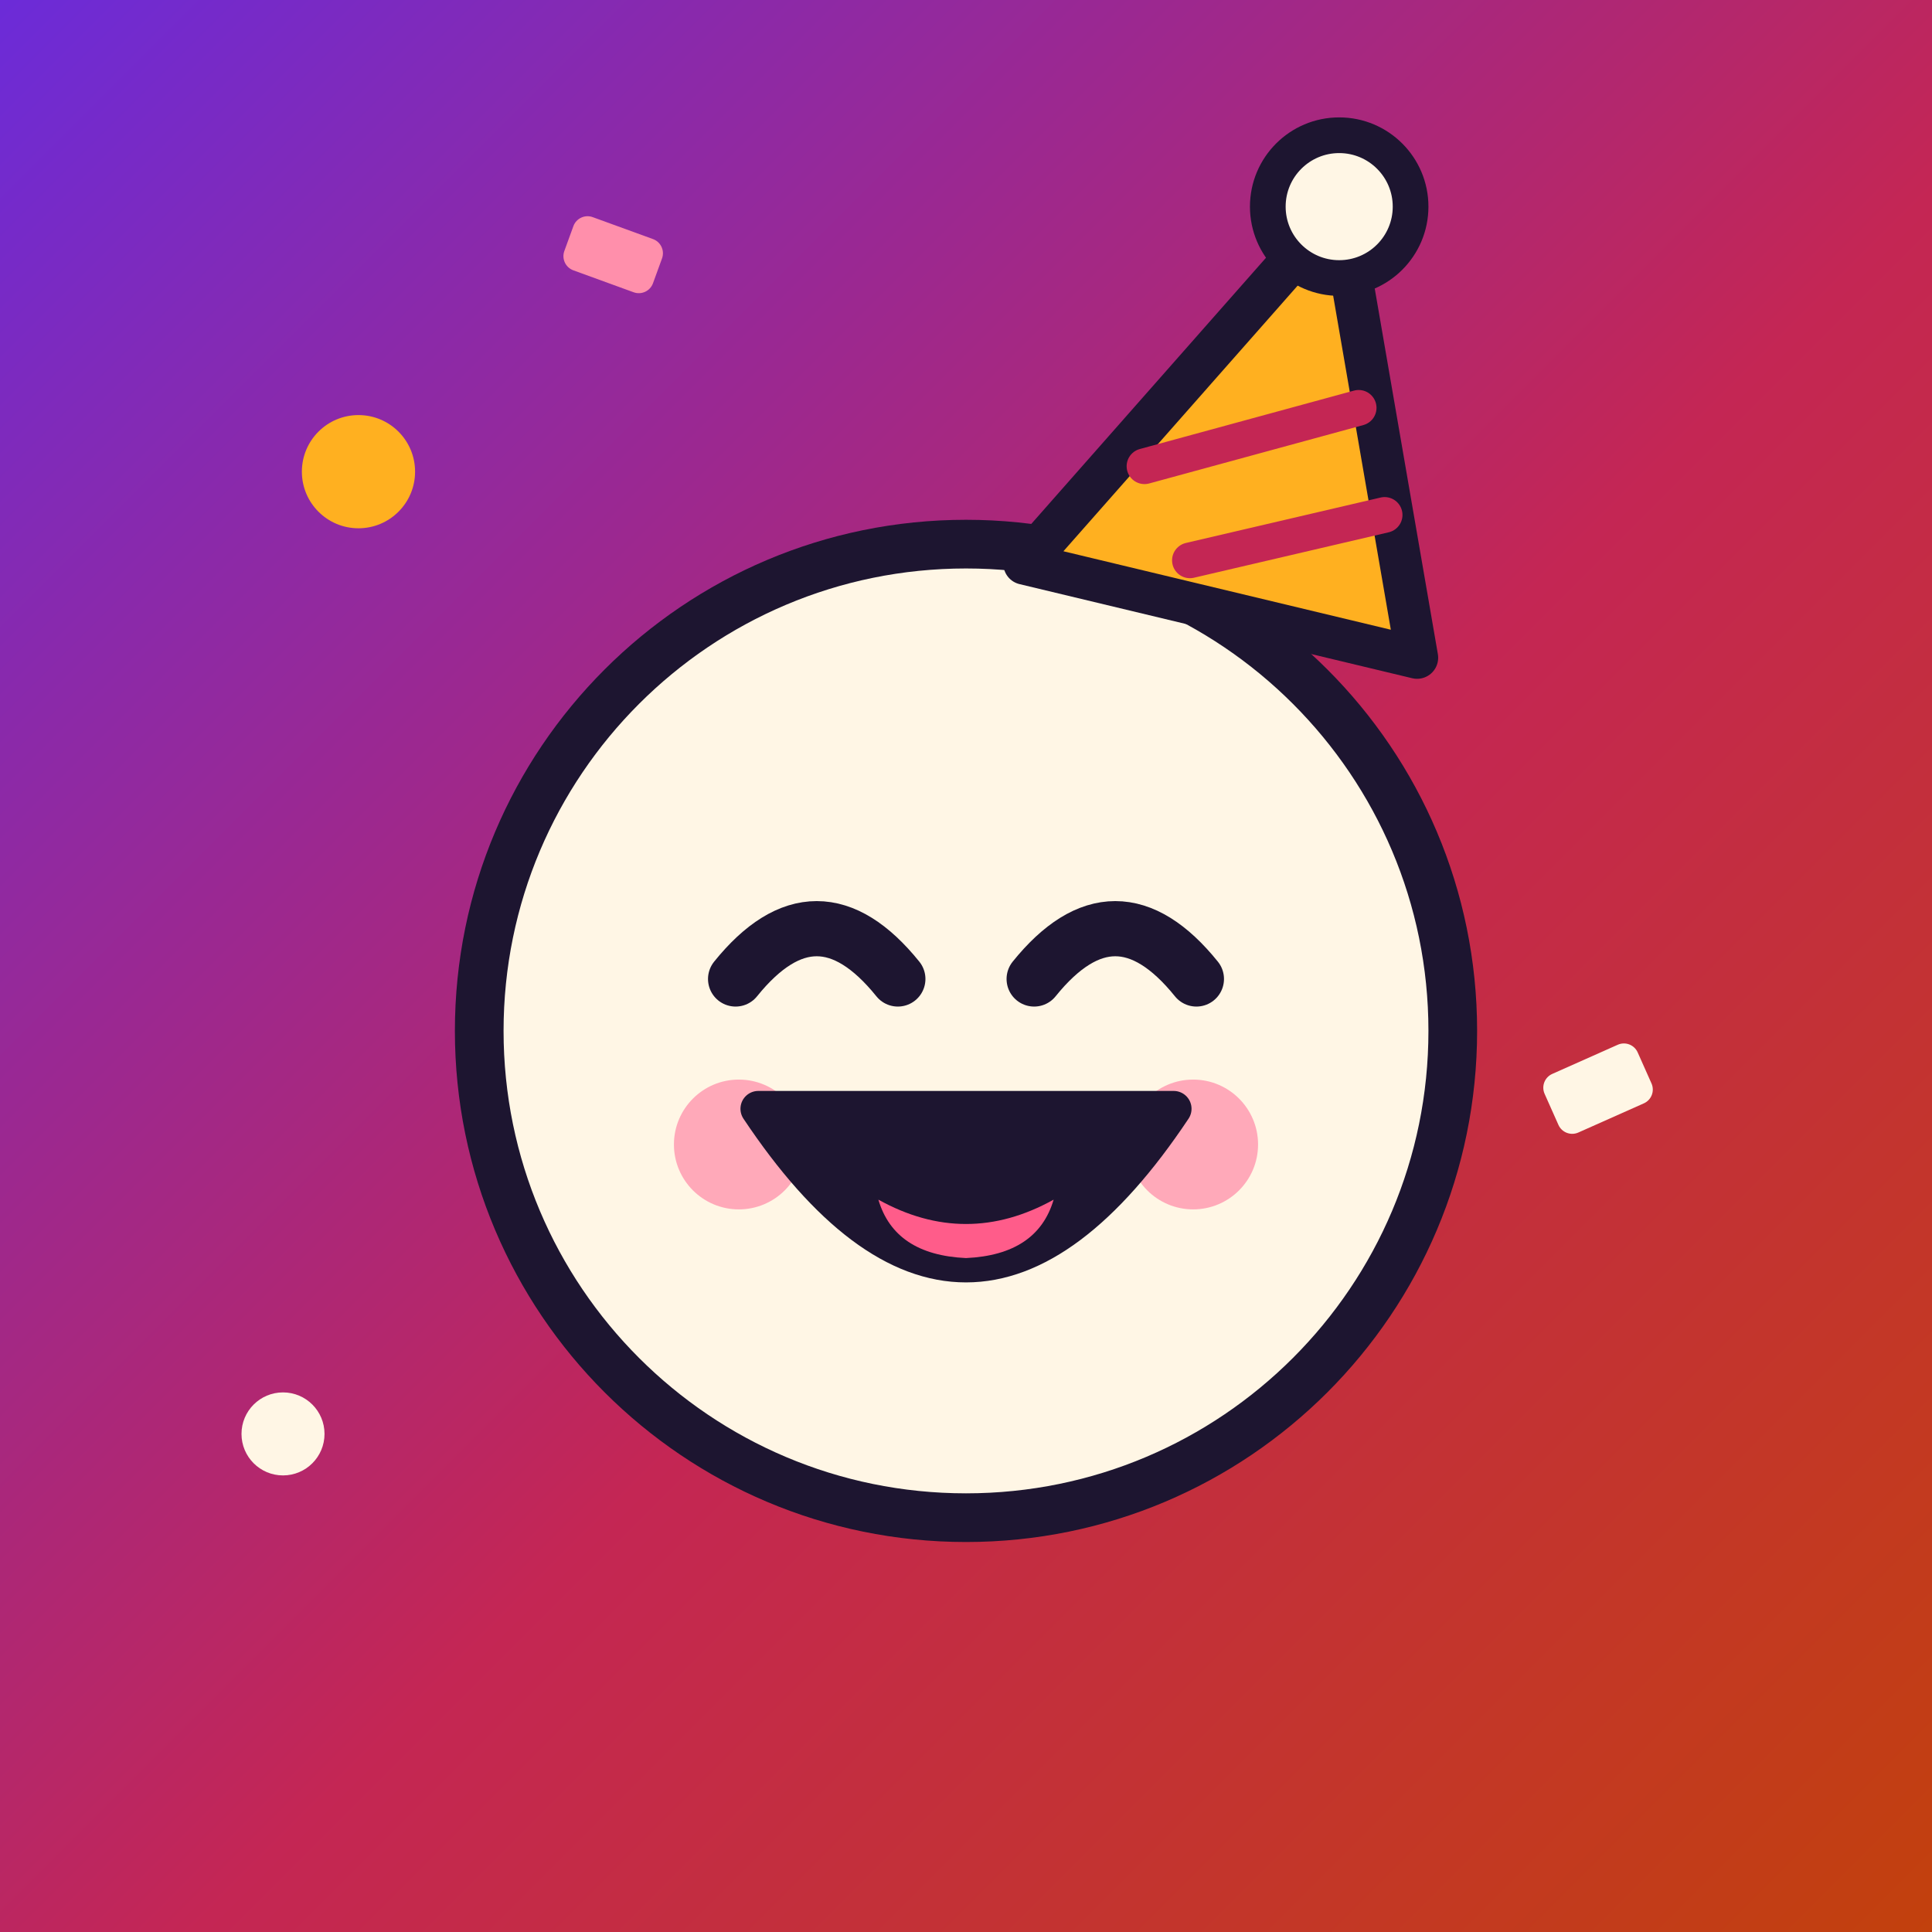
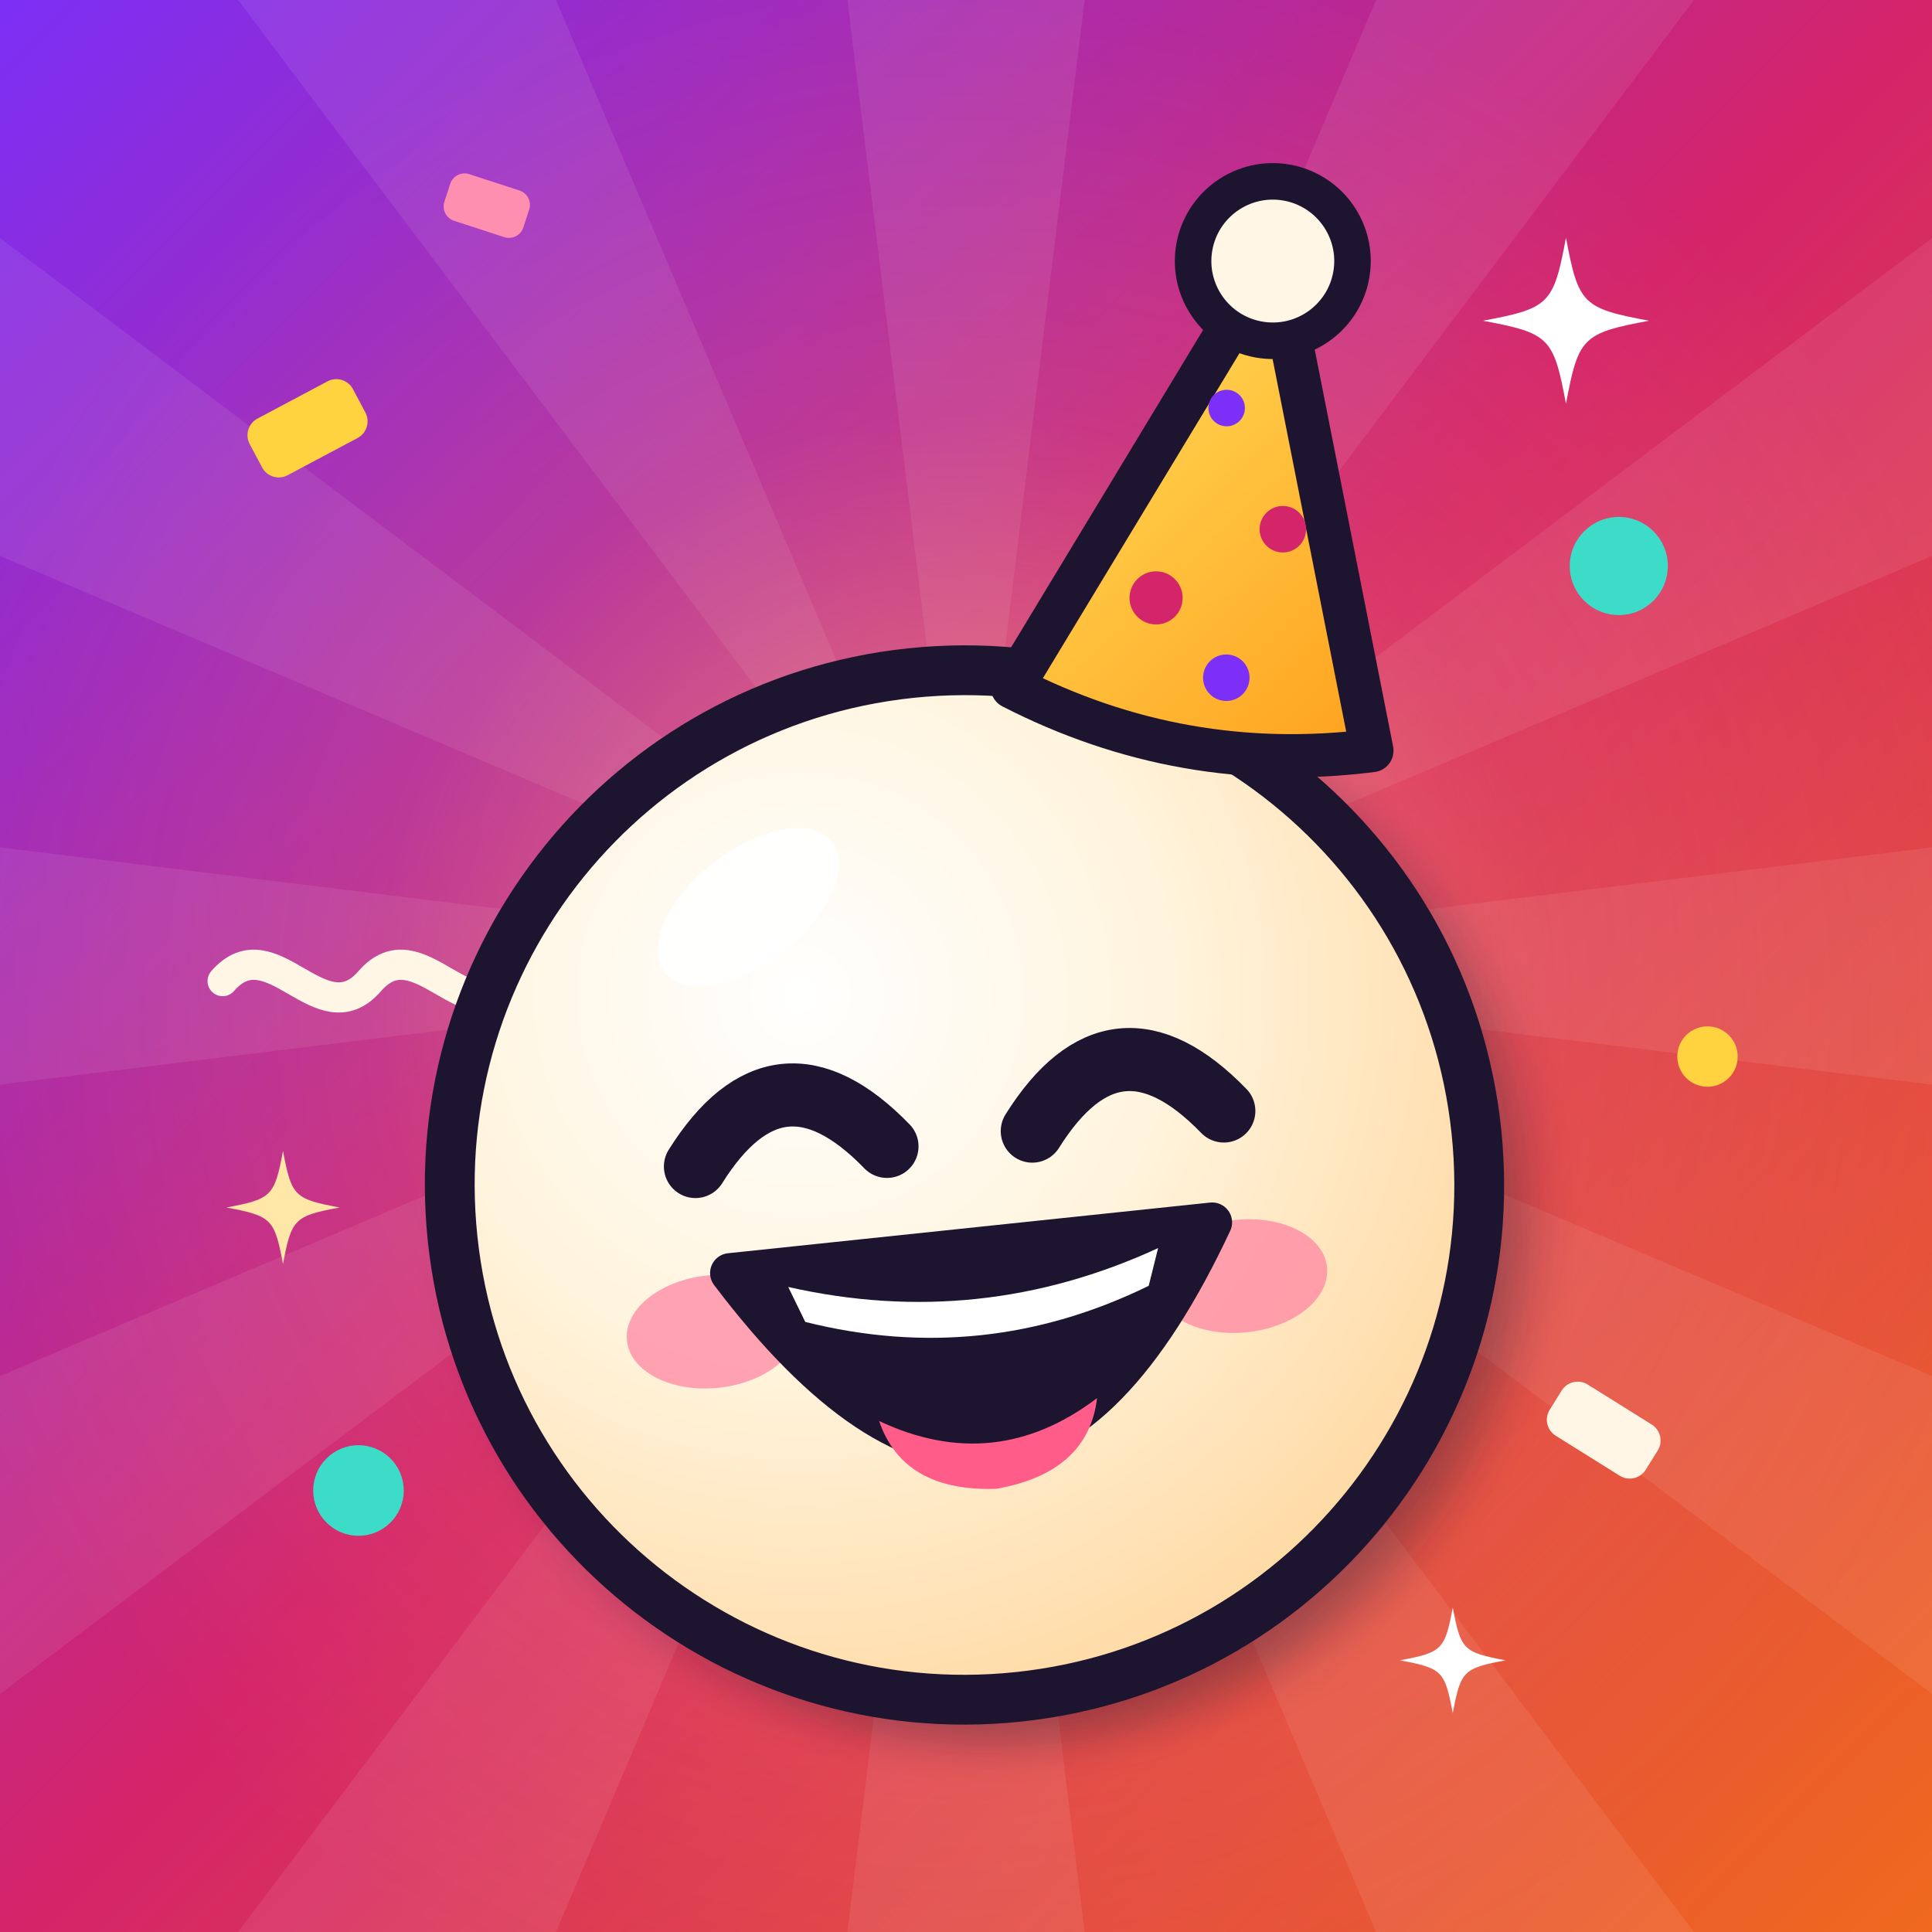
<svg xmlns="http://www.w3.org/2000/svg" viewBox="0 0 1024 1024" role="img" aria-label="Gleefy">
  <defs>
    <linearGradient id="bg" x1="0" y1="0" x2="1" y2="1">
-       <stop offset="0" stop-color="#6B2BD9" />
-       <stop offset="0.55" stop-color="#C42654" />
-       <stop offset="1" stop-color="#C2410C" />
+       <stop offset="0" stop-color="#7B2FF7" />
+       <stop offset="0.5" stop-color="#D4246A" />
+       <stop offset="1" stop-color="#F06A1D" />
    </linearGradient>
+     <radialGradient id="glow" cx="0.5" cy="0.52" r="0.55">
+       <stop offset="0" stop-color="#FFE7A8" stop-opacity="0.55" />
+       <stop offset="0.55" stop-color="#FFB86B" stop-opacity="0.12" />
+       <stop offset="1" stop-color="#FFB86B" stop-opacity="0" />
+     </radialGradient>
+     <radialGradient id="skin" cx="0.36" cy="0.3" r="0.8">
+       <stop offset="0" stop-color="#FFFFFF" />
+       <stop offset="0.45" stop-color="#FFF4DD" />
+       <stop offset="1" stop-color="#FFD59A" />
+     </radialGradient>
+     <linearGradient id="hat" x1="0" y1="0" x2="1" y2="1">
+       <stop offset="0" stop-color="#FFE15C" />
+       <stop offset="1" stop-color="#FF9F1C" />
+     </linearGradient>
+     <filter id="soft" x="-20%" y="-20%" width="140%" height="140%">
+       <feGaussianBlur stdDeviation="14" />
+     </filter>
  </defs>
  <rect width="1024" height="1024" fill="url(#bg)" />
+   <g fill="#FFFFFF" opacity="0.08">
+     <path d="M512 512 L1405.292 402.318 L1405.292 621.682Z" />
+     <path d="M512 512 L1340.454 863.658 L1230.772 1053.634Z" />
+     <path d="M512 512 L1053.634 1230.772 L863.658 1340.454Z" />
+     <path d="M512 512 L621.682 1405.292 L402.318 1405.292Z" />
+     <path d="M512 512 L160.342 1340.454 L-29.634 1230.772Z" />
+     <path d="M512 512 L-206.772 1053.634 L-316.454 863.658Z" />
+     <path d="M512 512 L-381.292 621.682 L-381.292 402.318Z" />
+     <path d="M512 512 L-316.454 160.342 L-206.772 -29.634Z" />
+     <path d="M512 512 L-29.634 -206.772 L160.342 -316.454Z" />
+     <path d="M512 512 L402.318 -381.292 L621.682 -381.292Z" />
+     <path d="M512 512 L863.658 -316.454 L1053.634 -206.772Z" />
+     <path d="M512 512 L1230.772 -29.634 L1340.454 160.342Z" />
+   </g>
+   <rect width="1024" height="1024" fill="url(#glow)" />
  <g stroke="none">
-     <circle cx="190" cy="250" r="30" fill="#FFB020" />
-     <rect x="820" y="560" width="54" height="34" rx="8" fill="#FFF6E5" transform="rotate(-24 847 577)" />
-     <circle cx="150" cy="760" r="22" fill="#FFF6E5" />
-     <rect x="300" y="120" width="50" height="30" rx="8" fill="#FF8FAB" transform="rotate(20 325 135)" />
+     <rect x="132" y="210" width="62" height="34" rx="10" fill="#FFD23F" transform="rotate(-28 163 227)" />
+     <circle cx="858" cy="300" r="26" fill="#3DDCC8" />
+     <rect x="820" y="742" width="60" height="32" rx="10" fill="#FFF6E5" transform="rotate(32 850 758)" />
+     <circle cx="190" cy="790" r="24" fill="#3DDCC8" />
+     <rect x="236" y="96" width="44" height="26" rx="8" fill="#FF8FB1" transform="rotate(18 258 109)" />
+     <circle cx="905" cy="560" r="16" fill="#FFD23F" />
+     <path d="M118 520c26-30 52 30 78 0s52 30 78 0" fill="none" stroke="#FFF6E5" stroke-width="16" stroke-linecap="round" />
+     <path transform="translate(830 170) scale(1.1)" d="M0-40C6-8 8-6 40 0C8 6 6 8 0 40C-6 8-8 6-40 0C-8-6-6-8 0-40Z" fill="#FFFFFF" />
+     <path transform="translate(150 640) scale(0.75)" d="M0-40C6-8 8-6 40 0C8 6 6 8 0 40C-6 8-8 6-40 0C-8-6-6-8 0-40Z" fill="#FFE7A8" />
+     <path transform="translate(770 880) scale(0.7)" d="M0-40C6-8 8-6 40 0C8 6 6 8 0 40C-6 8-8 6-40 0C-8-6-6-8 0-40Z" fill="#FFFFFF" />
  </g>
-   <g transform="translate(512 512) scale(0.86) translate(-512 -540)">
-     <g stroke="#1D1530" stroke-linejoin="round" stroke-linecap="round">
-       <circle cx="512" cy="580" r="300" fill="#FFF6E5" stroke-width="30" />
-       <circle cx="372" cy="650" r="40" fill="#FF8FAB" stroke="none" opacity="0.75" />
-       <circle cx="652" cy="650" r="40" fill="#FF8FAB" stroke="none" opacity="0.75" />
-       <path d="M370 548q50-62 100 0M554 548q50-62 100 0" fill="none" stroke-width="34" />
-       <path d="M384 628Q512 820 640 628Z" fill="#1D1530" stroke-width="22" />
-       <path d="M458 684q54 30 108 0q-10 34-54 36q-44-2-54-36z" fill="#FF5C8A" stroke="none" />
-       <path d="M548 292 742 72 790 350Z" fill="#FFB020" stroke-width="26" />
-       <path d="M622 232 754 196M650 290 770 262" fill="none" stroke="#C42654" stroke-width="22" />
-       <circle cx="742" cy="72" r="44" fill="#FFF6E5" stroke-width="22" />
+   <g transform="translate(512 512) scale(0.88) translate(-515 -448)">
+     <g transform="rotate(-6 512 560)">
+       <circle cx="530" cy="600" r="318" fill="#1D1530" opacity="0.35" filter="url(#soft)" />
+       <g stroke="#1D1530" stroke-linejoin="round" stroke-linecap="round">
+         <circle cx="512" cy="580" r="310" fill="url(#skin)" stroke-width="30" />
+         <ellipse cx="400" cy="400" rx="64" ry="34" fill="#FFFFFF" stroke="none" opacity="0.9" transform="rotate(-32 400 400)" />
+         <ellipse cx="352" cy="652" rx="52" ry="34" fill="#FF7FA0" stroke="none" opacity="0.7" />
+         <ellipse cx="672" cy="652" rx="52" ry="34" fill="#FF7FA0" stroke="none" opacity="0.7" />
+         <path d="M352 552q58-74 116 0M556 552q58-74 116 0" fill="none" stroke-width="38" />
+         <path d="M366 618Q512 860 658 618Z" fill="#1D1530" stroke-width="24" />
+         <path d="M400 630Q512 668 624 630L616 652Q512 690 408 652Z" fill="#FFFFFF" stroke="none" />
+         <path d="M446 716q66 40 132 0q-10 44-66 48q-56-4-66-48z" fill="#FF5C8A" stroke="none" />
+       </g>
+       <g transform="rotate(16 700 230)" stroke="#1D1530" stroke-linejoin="round" stroke-linecap="round">
+         <path d="M592 318 702 34 812 318Q702 352 592 318Z" fill="url(#hat)" stroke-width="26" />
+         <circle cx="668" cy="250" r="16" fill="#D4246A" stroke="none" />
+         <circle cx="736" cy="196" r="14" fill="#D4246A" stroke="none" />
+         <circle cx="718" cy="290" r="14" fill="#7B2FF7" stroke="none" />
+         <circle cx="690" cy="130" r="11" fill="#7B2FF7" stroke="none" />
+         <circle cx="702" cy="38" r="48" fill="#FFF6E5" stroke-width="22" />
+       </g>
    </g>
  </g>
</svg>
